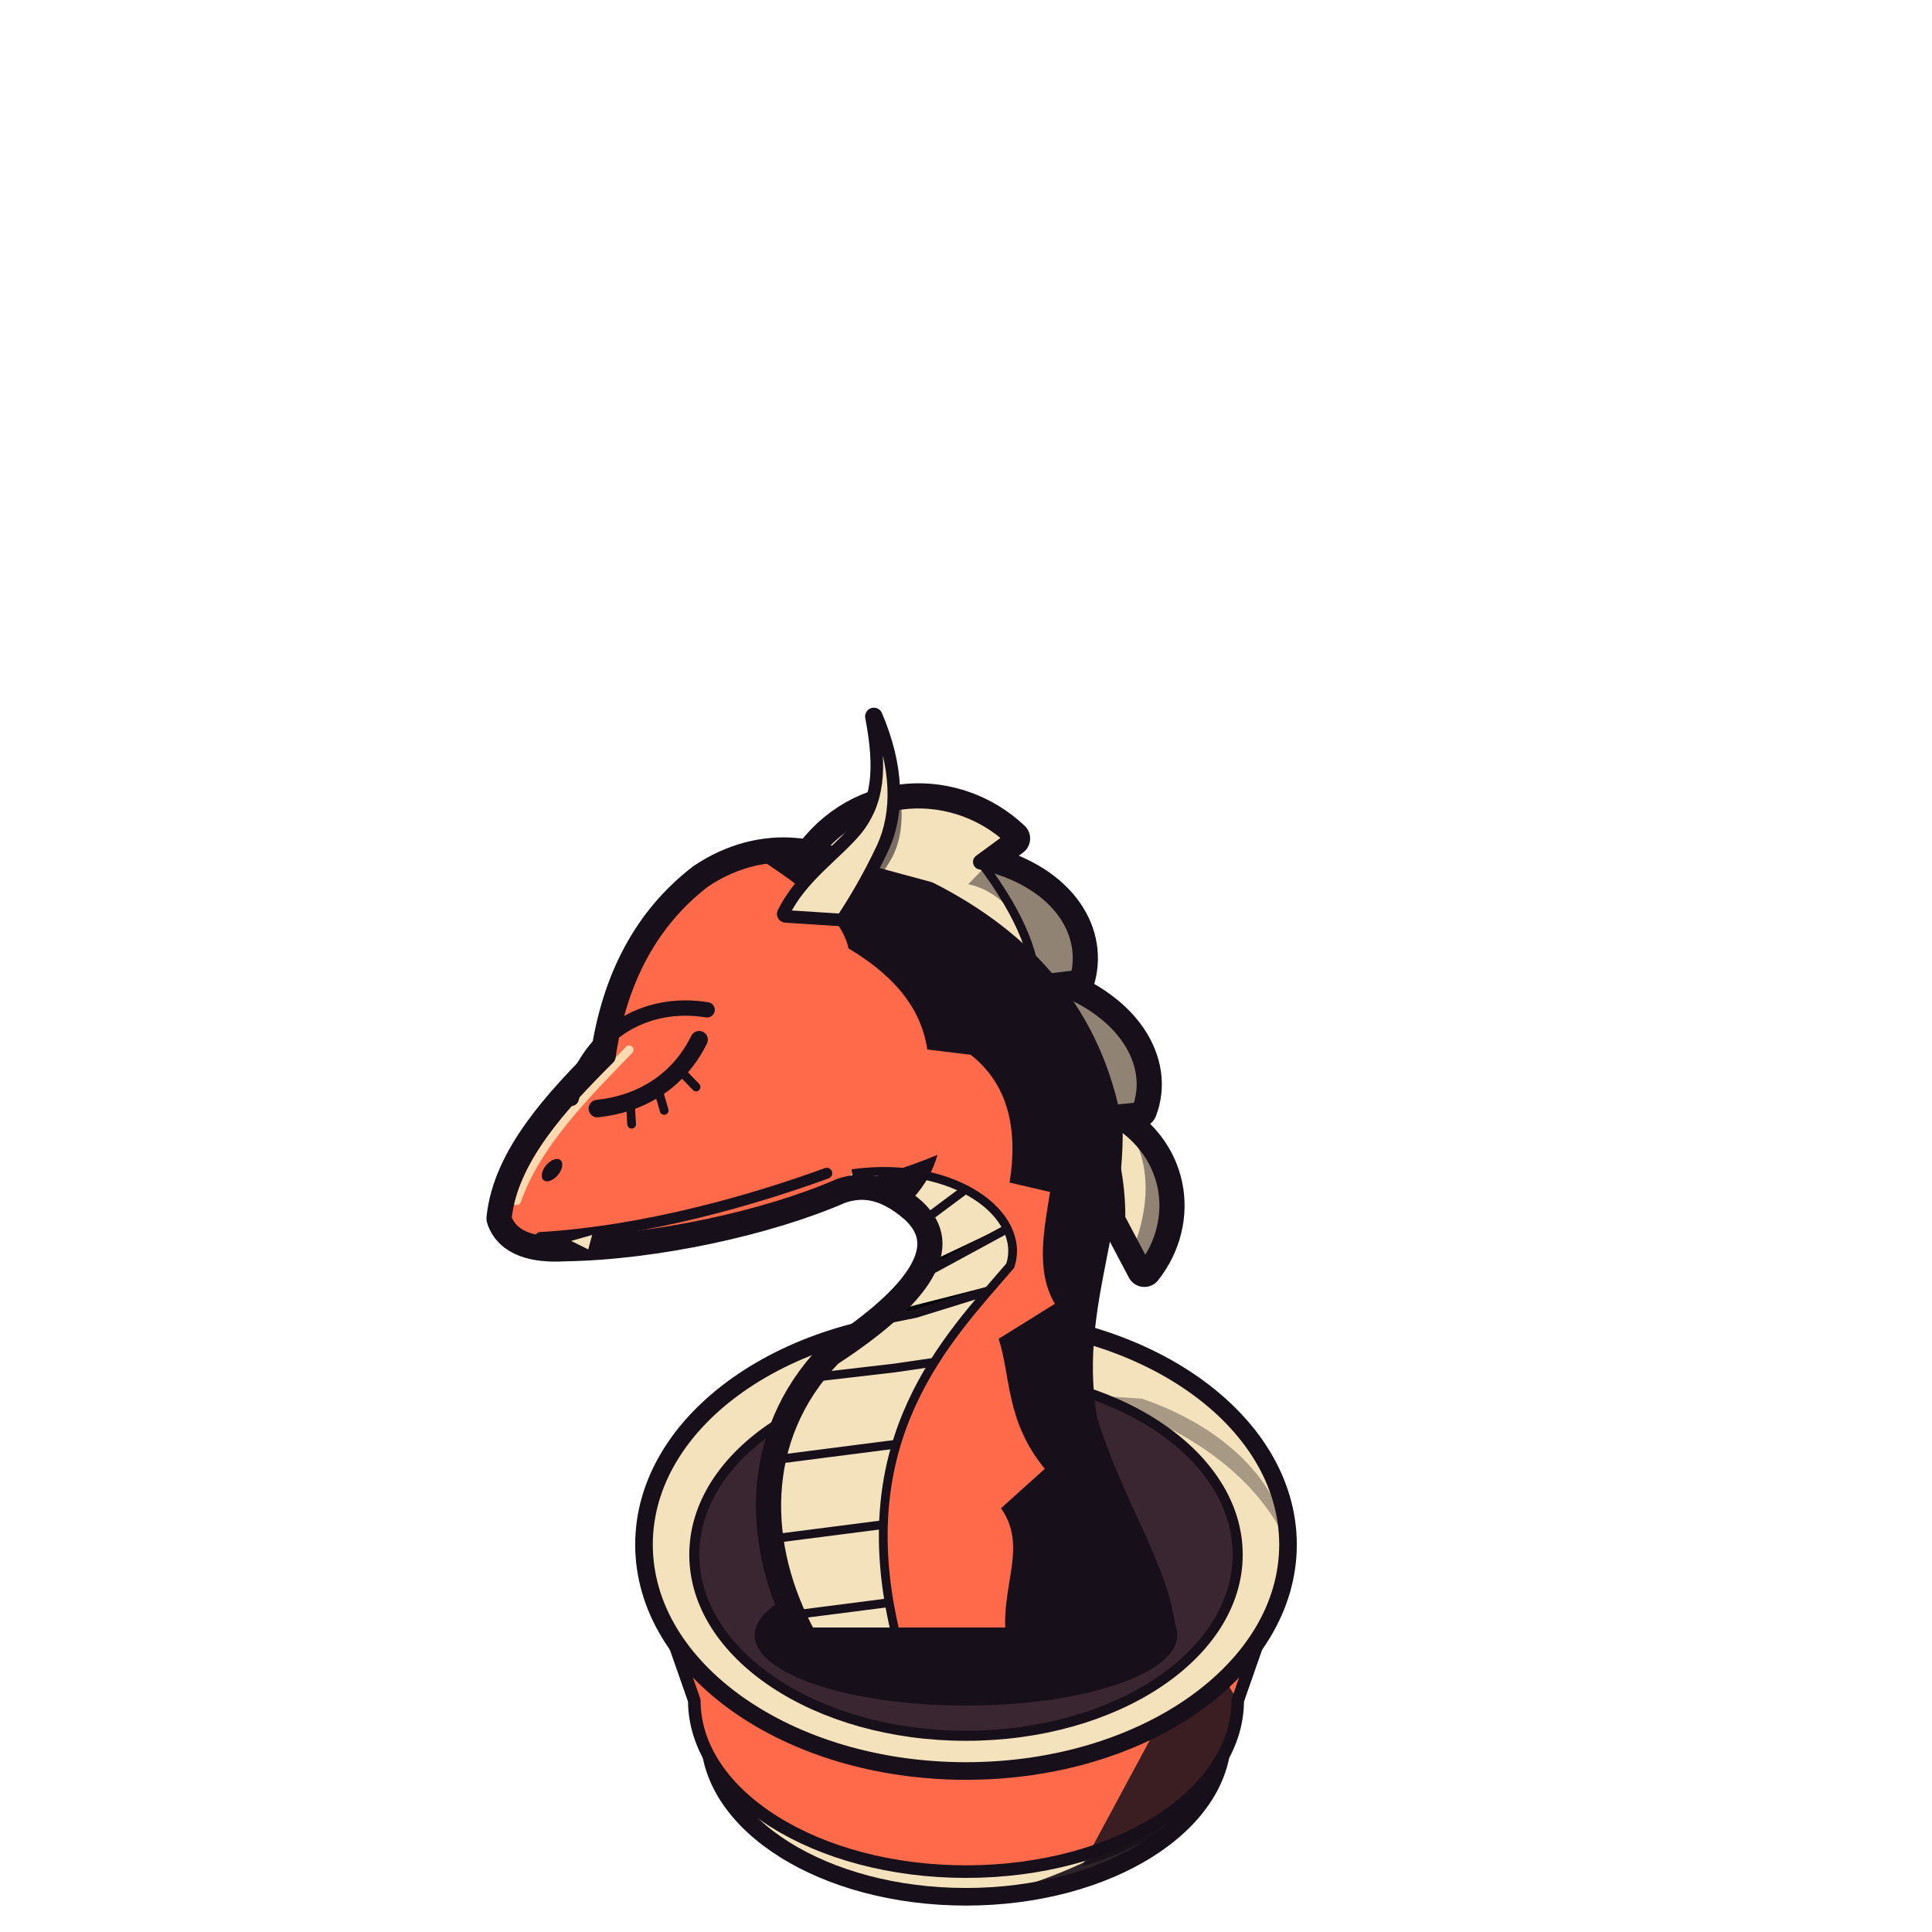
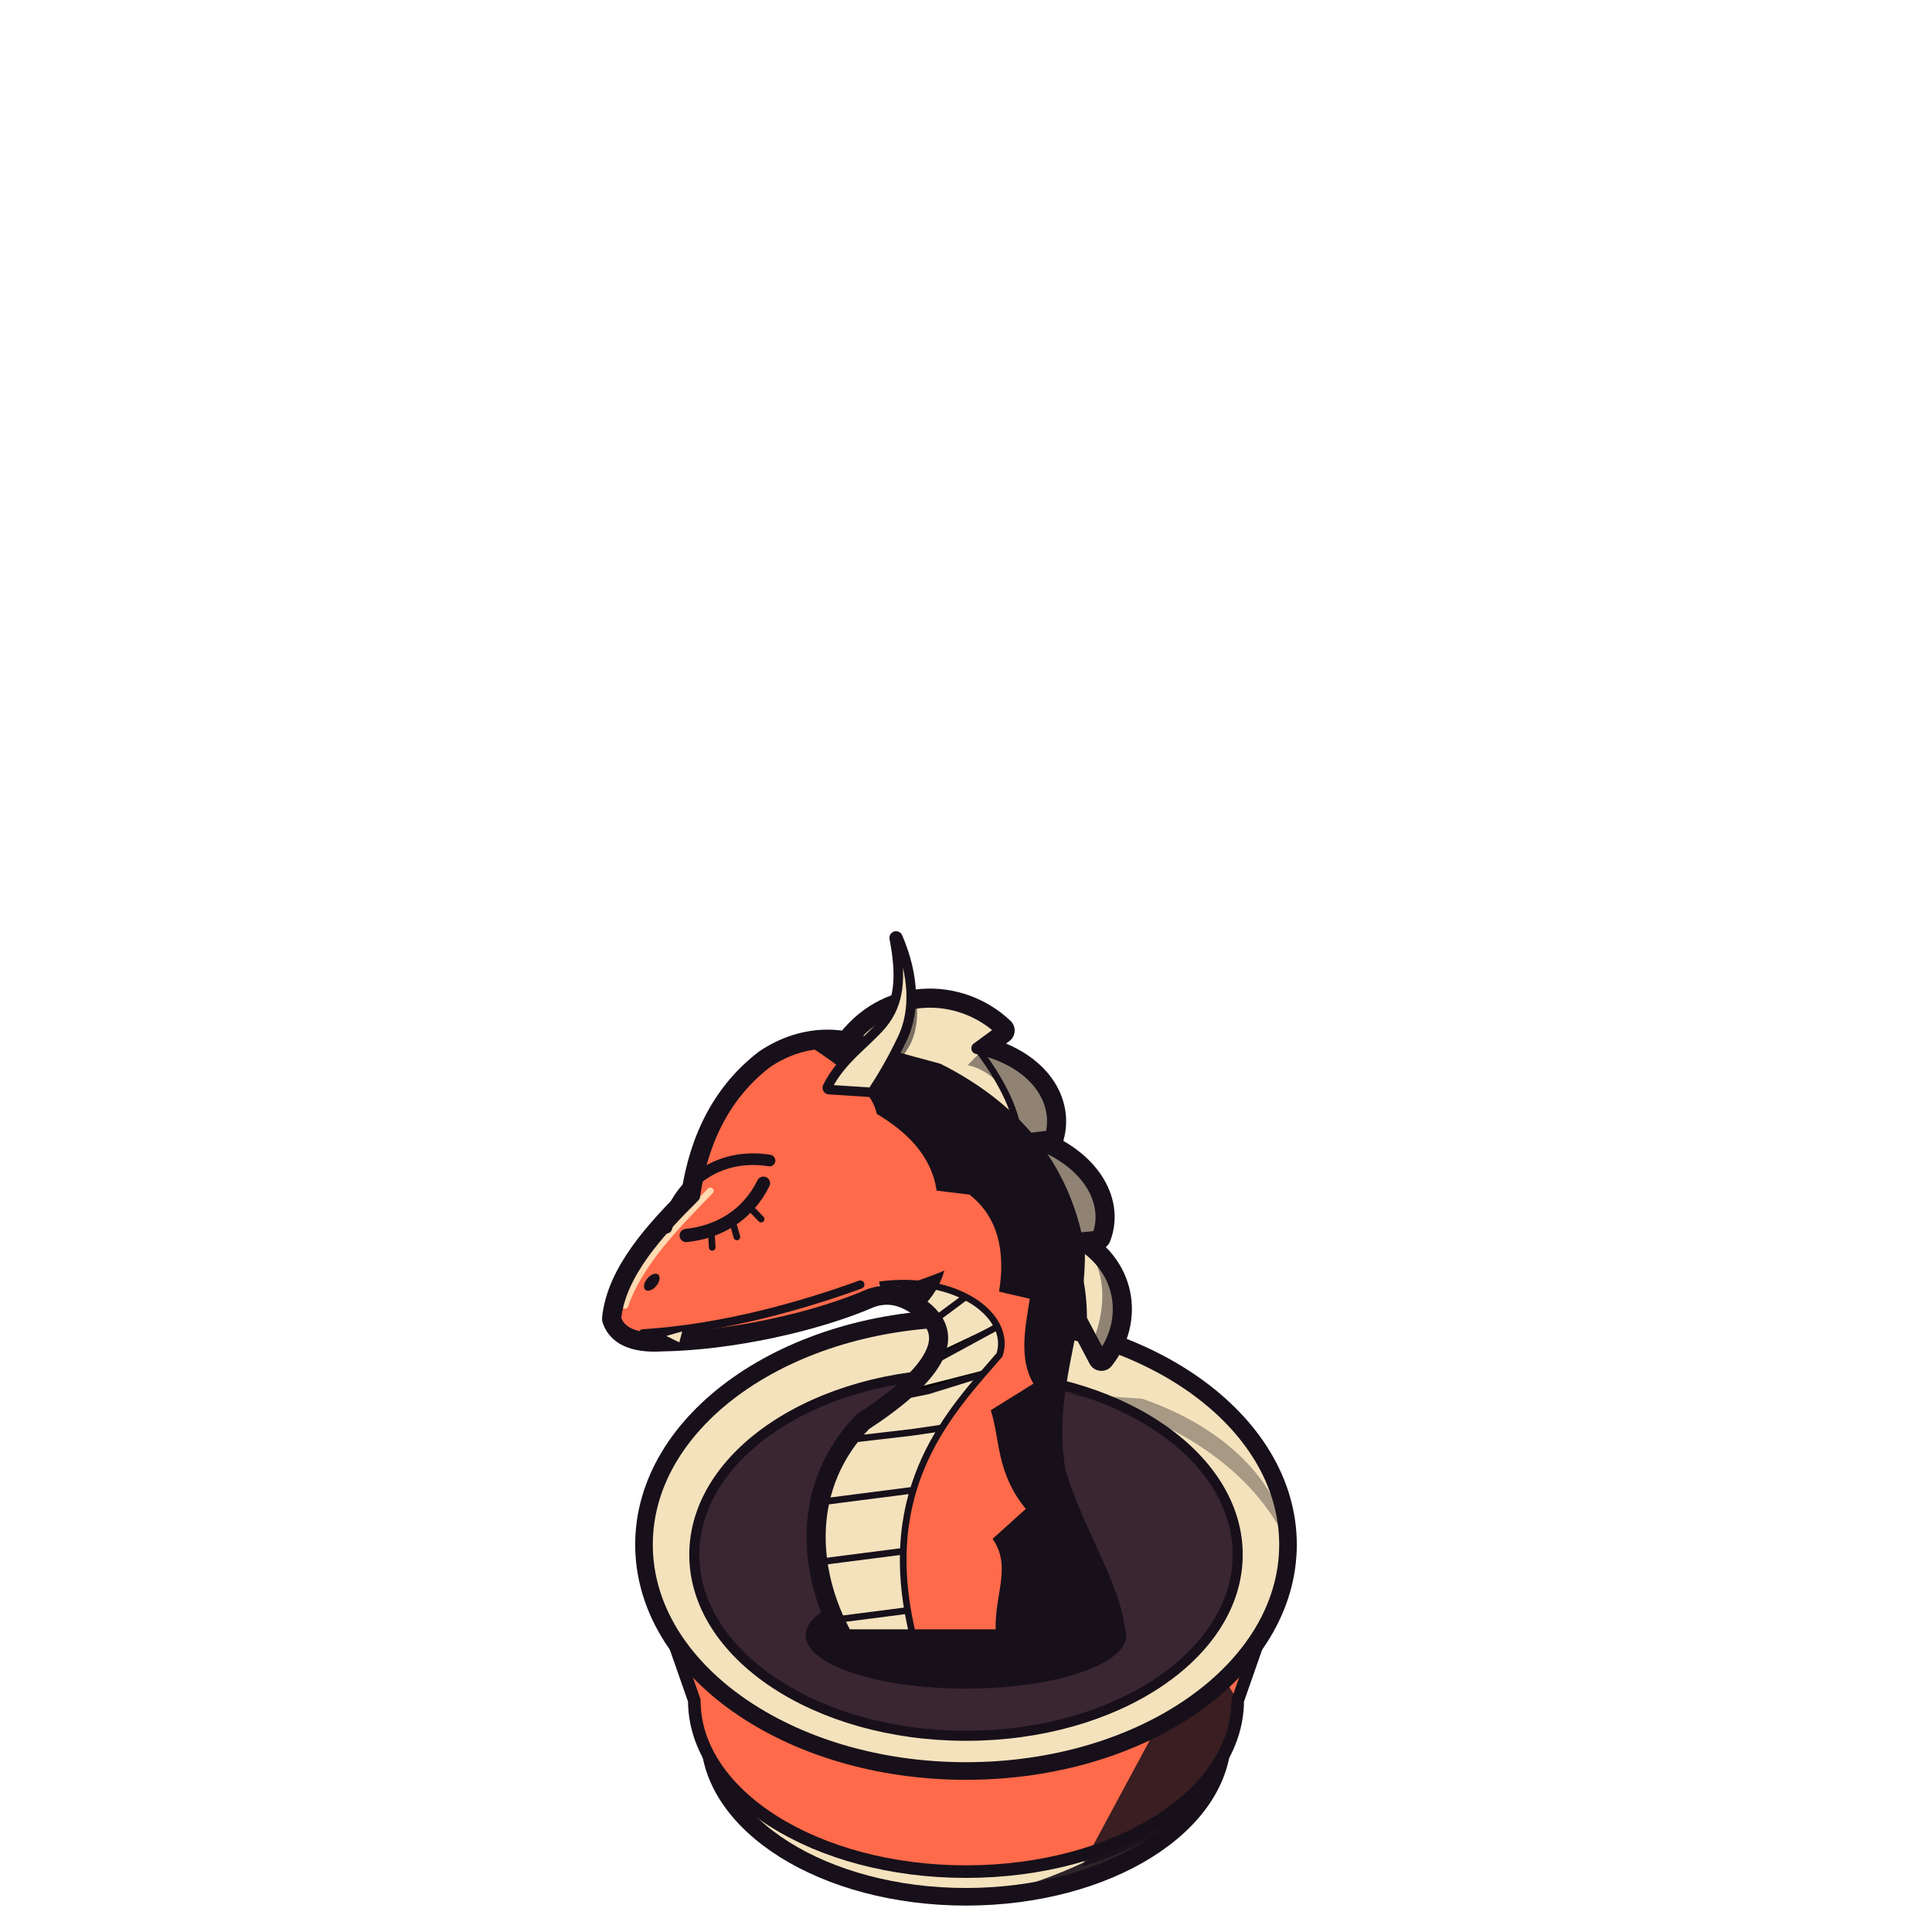
<svg xmlns="http://www.w3.org/2000/svg" viewBox="0 0 768 768" width="768" height="768">
  <path d="M256,614 L282,690 A102,64 0 0 0 486,690 L512,614 Z" fill="#f4e2bd" stroke="#17101a" stroke-width="7" stroke-linejoin="round" />
  <path d="M498,614 L486,690 A102,64 0 0 1 392,754 C440,742 478,716 486,690 Z" fill="#17101a" opacity=".9" />
  <path d="M262,636 L276,676 A108,68 0 0 0 492,676 L506,636 A128,90 0 0 1 262,636 Z" fill="#ff6a4a" stroke="#17101a" stroke-width="5" stroke-linejoin="round" />
  <path d="M470,640 L492,676 A108,68 0 0 1 430,742 L458,690 Z" fill="#17101a" opacity=".85" />
  <ellipse cx="384" cy="614" rx="128" ry="90" fill="#f4e2bd" stroke="#17101a" stroke-width="7" />
  <ellipse cx="384" cy="618" rx="108" ry="72" fill="#3a2630" stroke="#17101a" stroke-width="4" />
  <path d="M424,554 A128,90 0 0 1 512,614 A108,72 0 0 0 454,556 Z" fill="#17101a" opacity=".35" />
-   <ellipse cx="384" cy="650" rx="84" ry="28" fill="#17101a" />
-   <g transform="translate(384 650) scale(0.87) translate(-384 -650)">
-     <path d="M311.8,296.1 C335.7,261.5 379.6,261.6 405.3,286.0 L390.7,296.7 C425.2,304.5 440.9,327.8 435.1,349.6 L420.0,351.4 C456.5,362.7 471.5,388.7 463.3,410.0 L447.9,411.6 C479.0,427.3 483.1,460.6 465.5,482.9 L453.3,459.8 C453.5,425.0 439.8,397.7 416.1,376.8 C390.9,345.1 360.5,316.5 311.8,296.1 Z" fill="none" stroke="#17101a" stroke-width="16" stroke-linejoin="round" />
-     <path d="M311.8,296.1 C335.7,261.5 379.6,261.6 405.3,286.0 L390.7,296.7 C425.2,304.5 440.9,327.8 435.1,349.6 L420.0,351.4 C456.5,362.7 471.5,388.7 463.3,410.0 L447.9,411.6 C479.0,427.3 483.1,460.6 465.5,482.9 L453.3,459.8 C453.5,425.0 439.8,397.7 416.1,376.8 C390.9,345.1 360.5,316.5 311.8,296.1 Z" fill="#f4e2bd" stroke="#17101a" stroke-width="7" stroke-linejoin="round" />
-     <path d="M390.7,296.7 C410.2,322.5 416.7,341.8 415.8,356.2 M420.0,351.4 C439.4,377.1 446.0,396.5 447.2,414.3" fill="none" stroke="#17101a" stroke-width="4" />
-     <path d="M405.3,286.0 L390.7,296.7 C425.2,304.5 440.9,327.8 435.1,349.6 L420.0,351.4 C456.5,362.7 471.5,388.7 463.3,410.0 L447.9,411.6 C479.0,427.3 483.1,460.6 465.5,482.9 L462.0,468.9 C473.5,435.0 458.7,410.2 441.3,408.4 C448.6,381.1 433.2,362.3 416.0,360.6 C421.6,334.3 403.2,310.3 385.0,306.9 Z" fill="#17101a" opacity=".45" />
-     <clipPath id="c2">
-       <path d="M172.9,459.5 C175.7,432.4 198.4,407.7 220.4,385.8 C225.5,350.6 240.0,323.7 264.0,305.2 C287.2,289.5 315.0,289.6 335.7,305.4 L365.7,313.5 C408.2,335.1 438.9,368.2 447.6,418.8 C448.1,466.0 427.6,502.3 436.0,552.0 C448.0,592.0 470.0,622.0 472.0,650.0 L312.0,650.0 C290.0,610.0 288.0,560.0 323.3,523.3 C365.1,496.0 380.9,472.5 361.6,454.4 C347.4,441.8 335.8,441.6 326.1,444.9 C292.9,459.4 241.6,470.6 200.5,471.2 C187.1,472.0 176.1,469.1 172.9,459.5 Z" />
-     </clipPath>
-     <path d="M172.9,459.5 C175.7,432.4 198.4,407.7 220.4,385.8 C225.5,350.6 240.0,323.7 264.0,305.2 C287.2,289.5 315.0,289.6 335.7,305.4 L365.7,313.5 C408.2,335.1 438.9,368.2 447.6,418.8 C448.1,466.0 427.6,502.3 436.0,552.0 C448.0,592.0 470.0,622.0 472.0,650.0 L312.0,650.0 C290.0,610.0 288.0,560.0 323.3,523.3 C365.1,496.0 380.9,472.5 361.6,454.4 C347.4,441.8 335.8,441.6 326.1,444.9 C292.9,459.4 241.6,470.6 200.5,471.2 C187.1,472.0 176.1,469.1 172.9,459.5 Z" fill="none" stroke="#17101a" stroke-width="16" stroke-linejoin="round" />
-     <path d="M172.9,459.5 C175.7,432.4 198.4,407.7 220.4,385.8 C225.5,350.6 240.0,323.7 264.0,305.2 C287.2,289.5 315.0,289.6 335.7,305.4 L365.7,313.5 C408.2,335.1 438.9,368.2 447.6,418.8 C448.1,466.0 427.6,502.3 436.0,552.0 C448.0,592.0 470.0,622.0 472.0,650.0 L312.0,650.0 C290.0,610.0 288.0,560.0 323.3,523.3 C365.1,496.0 380.9,472.5 361.6,454.4 C347.4,441.8 335.8,441.6 326.1,444.9 C292.9,459.4 241.6,470.6 200.5,471.2 C187.1,472.0 176.1,469.1 172.9,459.5 Z" fill="#ff6a4a" />
-     <g clip-path="url(#c2)">
-       <clipPath id="c2b">
-         <path d="M312.0,650.0 C290.0,610.0 288.0,560.0 323.3,523.3 C365.1,496.0 380.9,472.5 361.6,454.4 C347.4,441.8 335.8,441.6 326.1,444.9 L332.0,439.1 C379.1,432.7 411.8,458.2 404.2,481.2 C375.6,514.5 330.0,560.0 352.0,650.0 Z" />
+   <g transform="translate(384 650) scale(0.759) translate(-384 -650)">
+     <ellipse cx="384" cy="650" rx="84" ry="28" fill="#17101a" />
+     <g transform="translate(384 650) scale(0.87) translate(-384 -650)">
+       <path d="M311.8,296.1 C335.7,261.5 379.6,261.6 405.3,286.0 L390.7,296.7 C425.2,304.5 440.9,327.8 435.1,349.6 L420.0,351.4 C456.5,362.7 471.5,388.7 463.3,410.0 L447.9,411.6 C479.0,427.3 483.1,460.6 465.5,482.9 L453.3,459.8 C453.5,425.0 439.8,397.7 416.1,376.8 C390.9,345.1 360.5,316.5 311.8,296.1 Z" fill="none" stroke="#17101a" stroke-width="16" stroke-linejoin="round" />
+       <path d="M311.8,296.1 C335.7,261.5 379.6,261.6 405.3,286.0 L390.7,296.7 C425.2,304.5 440.9,327.8 435.1,349.6 L420.0,351.4 C456.5,362.7 471.5,388.7 463.3,410.0 L447.9,411.6 C479.0,427.3 483.1,460.6 465.5,482.9 L453.3,459.8 C453.5,425.0 439.8,397.7 416.1,376.8 C390.9,345.1 360.5,316.5 311.8,296.1 Z" fill="#f4e2bd" stroke="#17101a" stroke-width="7" stroke-linejoin="round" />
+       <path d="M390.7,296.7 C410.2,322.5 416.7,341.8 415.8,356.2 M420.0,351.4 C439.4,377.1 446.0,396.5 447.2,414.3" fill="none" stroke="#17101a" stroke-width="4" />
+       <path d="M405.3,286.0 L390.7,296.7 C425.2,304.5 440.9,327.8 435.1,349.6 L420.0,351.4 C456.5,362.7 471.5,388.7 463.3,410.0 L447.9,411.6 C479.0,427.3 483.1,460.6 465.5,482.9 L462.0,468.9 C473.5,435.0 458.7,410.2 441.3,408.4 C448.6,381.1 433.2,362.3 416.0,360.6 C421.6,334.3 403.2,310.3 385.0,306.9 Z" fill="#17101a" opacity=".45" />
+       <clipPath id="c2">
+         <path d="M172.9,459.5 C175.7,432.4 198.4,407.7 220.4,385.8 C225.5,350.6 240.0,323.7 264.0,305.2 C287.2,289.5 315.0,289.6 335.7,305.4 L365.7,313.5 C408.2,335.1 438.9,368.2 447.6,418.8 C448.1,466.0 427.6,502.3 436.0,552.0 C448.0,592.0 470.0,622.0 472.0,650.0 L312.0,650.0 C290.0,610.0 288.0,560.0 323.3,523.3 C365.1,496.0 380.9,472.5 361.6,454.4 C347.4,441.8 335.8,441.6 326.1,444.9 C292.9,459.4 241.6,470.6 200.5,471.2 C187.1,472.0 176.1,469.1 172.9,459.5 Z" />
      </clipPath>
-       <path d="M312.0,650.0 C290.0,610.0 288.0,560.0 323.3,523.3 C365.1,496.0 380.9,472.5 361.6,454.4 C347.4,441.8 335.8,441.6 326.1,444.9 L332.0,439.1 C379.1,432.7 411.8,458.2 404.2,481.2 C375.6,514.5 330.0,560.0 352.0,650.0 Z" fill="#f4e2bd" />
-       <g clip-path="url(#c2b)" stroke="#17101a" stroke-width="4">
-         <path d="M297.3,506.3 L355.5,467.4 L411.9,425.4" />
-         <path d="M298.0,512.4 L364.0,485.4 L426.4,451.5" />
-         <path d="M289.2,517.5 L361.0,503.0 L431.0,481.3" />
-         <path d="M280.2,536.2 L351.6,527.9 L423.8,517.3" />
-         <path d="M280.0,572.0 L350.0,563.0 L420.0,554.0" />
-         <path d="M280.0,608.0 L350.0,599.0 L420.0,590.0" />
-         <path d="M280.0,644.0 L350.0,635.0 L420.0,626.0" />
-       </g>
-       <path d="M332.0,439.1 C379.1,432.7 411.8,458.2 404.2,481.2 C375.6,514.5 330.0,560.0 352.0,650.0" fill="none" stroke="#17101a" stroke-width="4" />
-       <path d="M276.3,286.6 L404.5,212.6 L448.5,288.8 L488.5,358.1 L527.7,451.3 L520.0,560.0 L520.0,660.0 L404.0,660.0 C396.0,632.0 414.0,612.0 400.0,592.0 L420.0,574.0 C402.0,552.0 404.6,532.0 398.9,514.6 L424.6,498.6 C415.5,483.2 419.9,463.8 422.4,447.5 L403.9,443.2 C407.9,418.5 403.1,398.1 386.1,384.8 L366.3,382.4 C363.2,361.1 348.0,346.8 330.3,336.2 C326.5,317.6 298.7,301.4 276.3,286.6 Z" fill="#17101a" />
-       <g transform="translate(44 0) rotate(-30 404 520)">
-         <path d="M336,394 C300,390 250,374 214,354 C230,374 290,402 336,418 C356,420 372,414 382,404 C366,402 350,398 336,394 Z" fill="#17101a" />
-         <path d="M205,326 C226,308 256,300 284,292" fill="none" stroke="#ffd9b0" stroke-width="4" stroke-linecap="round" />
-       </g>
-     </g>
-     <path d="M172.9,459.5 C175.7,432.4 198.4,407.7 220.4,385.8 C225.5,350.6 240.0,323.7 264.0,305.2 C287.2,289.5 315.0,289.6 335.7,305.4 L365.7,313.5 C408.2,335.1 438.9,368.2 447.6,418.8 C448.1,466.0 427.6,502.3 436.0,552.0 C448.0,592.0 470.0,622.0 472.0,650.0 L312.0,650.0 C290.0,610.0 288.0,560.0 323.3,523.3 C365.1,496.0 380.9,472.5 361.6,454.4 C347.4,441.8 335.8,441.6 326.1,444.9 C292.9,459.4 241.6,470.6 200.5,471.2 C187.1,472.0 176.1,469.1 172.9,459.5 Z" fill="none" stroke="#17101a" stroke-width="7" stroke-linejoin="round" />
-     <g transform="translate(44 0) rotate(-30 404 520)">
-       <g transform="translate(284,304)">
-         <g transform="scale(1)">
-           <path d="M-26,4 C-8,12 12,12 30,0" fill="none" stroke="#17101a" stroke-width="8" stroke-linecap="round" />
-           <path d="M-12,10 L-16,18 M2,12 L0,20 M16,10 L18,18" stroke="#17101a" stroke-width="4" stroke-linecap="round" />
-           <path d="M-34,-6 C-12,-28 18,-28 40,-10" fill="none" stroke="#17101a" stroke-width="7" stroke-linecap="round" />
+       <path d="M172.9,459.5 C175.7,432.4 198.4,407.7 220.4,385.8 C225.5,350.6 240.0,323.7 264.0,305.2 C287.2,289.5 315.0,289.6 335.7,305.4 L365.7,313.5 C408.2,335.1 438.9,368.2 447.6,418.8 C448.1,466.0 427.6,502.3 436.0,552.0 C448.0,592.0 470.0,622.0 472.0,650.0 L312.0,650.0 C290.0,610.0 288.0,560.0 323.3,523.3 C365.1,496.0 380.9,472.5 361.6,454.4 C347.4,441.8 335.8,441.6 326.1,444.9 C292.9,459.4 241.6,470.6 200.5,471.2 C187.1,472.0 176.1,469.1 172.9,459.5 Z" fill="none" stroke="#17101a" stroke-width="16" stroke-linejoin="round" />
+       <path d="M172.9,459.5 C175.7,432.4 198.4,407.7 220.4,385.8 C225.5,350.6 240.0,323.7 264.0,305.2 C287.2,289.5 315.0,289.6 335.7,305.4 L365.7,313.5 C408.2,335.1 438.9,368.2 447.6,418.8 C448.1,466.0 427.6,502.3 436.0,552.0 C448.0,592.0 470.0,622.0 472.0,650.0 L312.0,650.0 C290.0,610.0 288.0,560.0 323.3,523.3 C365.1,496.0 380.9,472.5 361.6,454.4 C347.4,441.8 335.8,441.6 326.1,444.9 C292.9,459.4 241.6,470.6 200.5,471.2 C187.1,472.0 176.1,469.1 172.9,459.5 Z" fill="#ff6a4a" />
+       <g clip-path="url(#c2)">
+         <clipPath id="c2b">
+           <path d="M312.0,650.0 C290.0,610.0 288.0,560.0 323.3,523.3 C365.1,496.0 380.9,472.5 361.6,454.4 C347.4,441.8 335.8,441.6 326.1,444.9 L332.0,439.1 C379.1,432.7 411.8,458.2 404.2,481.2 C375.6,514.5 330.0,560.0 352.0,650.0 Z" />
+         </clipPath>
+         <path d="M312.0,650.0 C290.0,610.0 288.0,560.0 323.3,523.3 C365.1,496.0 380.9,472.5 361.6,454.4 C347.4,441.8 335.8,441.6 326.1,444.9 L332.0,439.1 C379.1,432.7 411.8,458.2 404.2,481.2 C375.6,514.5 330.0,560.0 352.0,650.0 Z" fill="#f4e2bd" />
+         <g clip-path="url(#c2b)" stroke="#17101a" stroke-width="4">
+           <path d="M297.3,506.3 L355.5,467.4 L411.9,425.4" />
+           <path d="M298.0,512.4 L364.0,485.4 L426.4,451.5" />
+           <path d="M289.2,517.5 L361.0,503.0 L431.0,481.3" />
+           <path d="M280.2,536.2 L351.6,527.9 L423.8,517.3" />
+           <path d="M280.0,572.0 L350.0,563.0 L420.0,554.0" />
+           <path d="M280.0,608.0 L350.0,599.0 L420.0,590.0" />
+           <path d="M280.0,644.0 L350.0,635.0 L420.0,626.0" />
+         </g>
+         <path d="M332.0,439.1 C379.1,432.7 411.8,458.2 404.2,481.2 C375.6,514.5 330.0,560.0 352.0,650.0" fill="none" stroke="#17101a" stroke-width="4" />
+         <path d="M276.3,286.6 L404.5,212.6 L448.5,288.8 L488.5,358.1 L527.7,451.3 L520.0,560.0 L520.0,660.0 L404.0,660.0 C396.0,632.0 414.0,612.0 400.0,592.0 L420.0,574.0 C402.0,552.0 404.6,532.0 398.9,514.6 L424.6,498.6 C415.5,483.2 419.9,463.8 422.4,447.5 L403.9,443.2 C407.9,418.5 403.1,398.1 386.1,384.8 L366.3,382.4 C363.2,361.1 348.0,346.8 330.3,336.2 C326.5,317.6 298.7,301.4 276.3,286.6 Z" fill="#17101a" />
+         <g transform="translate(44 0) rotate(-30 404 520)">
+           <path d="M336,394 C300,390 250,374 214,354 C230,374 290,402 336,418 C356,420 372,414 382,404 C366,402 350,398 336,394 Z" fill="#17101a" />
+           <path d="M205,326 C226,308 256,300 284,292" fill="none" stroke="#ffd9b0" stroke-width="4" stroke-linecap="round" />
        </g>
      </g>
-       <ellipse cx="226" cy="322" rx="6" ry="3.5" fill="#17101a" transform="rotate(-20 226 322)" />
-       <path d="M206,346 C250,368 300,380 334,386" fill="none" stroke="#17101a" stroke-width="5" stroke-linecap="round" />
-       <path d="M214,352 L222,364 L230,356 Z" fill="#f4e2bd" stroke="#17101a" stroke-width="3" stroke-linejoin="round" />
-     </g>
-     <g transform="translate(44 0) rotate(-30 404 520)">
-       <g transform="translate(392 282) scale(0.5) translate(-392 -282)">
-         <path d="M362,266 C392,246 428,244 456,234 C488,222 506,196 522,150 C516,200 496,236 468,256 C442,274 420,286 404,294 Z" fill="none" stroke="#17101a" stroke-width="16" stroke-linejoin="round" />
-         <path d="M362,266 C392,246 428,244 456,234 C488,222 506,196 522,150 C516,200 496,236 468,256 C442,274 420,286 404,294 Z" fill="#f4e2bd" stroke="#17101a" stroke-width="7" stroke-linejoin="round" />
-         <path d="M468,256 C496,236 516,200 522,150 C518,212 500,252 472,270 C448,284 424,292 404,294 C428,282 448,270 468,256 Z" fill="#17101a" opacity=".55" />
+       <path d="M172.9,459.5 C175.7,432.4 198.4,407.7 220.4,385.8 C225.5,350.6 240.0,323.7 264.0,305.2 C287.2,289.5 315.0,289.6 335.7,305.4 L365.7,313.5 C408.2,335.1 438.9,368.2 447.6,418.8 C448.1,466.0 427.6,502.3 436.0,552.0 C448.0,592.0 470.0,622.0 472.0,650.0 L312.0,650.0 C290.0,610.0 288.0,560.0 323.3,523.3 C365.1,496.0 380.9,472.5 361.6,454.4 C347.4,441.8 335.8,441.6 326.1,444.9 C292.9,459.4 241.6,470.6 200.5,471.2 C187.1,472.0 176.1,469.1 172.9,459.5 Z" fill="none" stroke="#17101a" stroke-width="7" stroke-linejoin="round" />
+       <g transform="translate(44 0) rotate(-30 404 520)">
+         <g transform="translate(284,304)">
+           <g transform="scale(1)">
+             <path d="M-26,4 C-8,12 12,12 30,0" fill="none" stroke="#17101a" stroke-width="8" stroke-linecap="round" />
+             <path d="M-12,10 L-16,18 M2,12 L0,20 M16,10 L18,18" stroke="#17101a" stroke-width="4" stroke-linecap="round" />
+             <path d="M-34,-6 C-12,-28 18,-28 40,-10" fill="none" stroke="#17101a" stroke-width="7" stroke-linecap="round" />
+           </g>
+         </g>
+         <ellipse cx="226" cy="322" rx="6" ry="3.5" fill="#17101a" transform="rotate(-20 226 322)" />
+         <path d="M206,346 C250,368 300,380 334,386" fill="none" stroke="#17101a" stroke-width="5" stroke-linecap="round" />
+         <path d="M214,352 L222,364 L230,356 Z" fill="#f4e2bd" stroke="#17101a" stroke-width="3" stroke-linejoin="round" />
+       </g>
+       <g transform="translate(44 0) rotate(-30 404 520)">
+         <g transform="translate(392 282) scale(0.5) translate(-392 -282)">
+           <path d="M362,266 C392,246 428,244 456,234 C488,222 506,196 522,150 C516,200 496,236 468,256 C442,274 420,286 404,294 Z" fill="none" stroke="#17101a" stroke-width="16" stroke-linejoin="round" />
+           <path d="M362,266 C392,246 428,244 456,234 C488,222 506,196 522,150 C516,200 496,236 468,256 C442,274 420,286 404,294 Z" fill="#f4e2bd" stroke="#17101a" stroke-width="7" stroke-linejoin="round" />
+           <path d="M468,256 C496,236 516,200 522,150 C518,212 500,252 472,270 C448,284 424,292 404,294 C428,282 448,270 468,256 Z" fill="#17101a" opacity=".55" />
+         </g>
      </g>
    </g>
  </g>
</svg>
